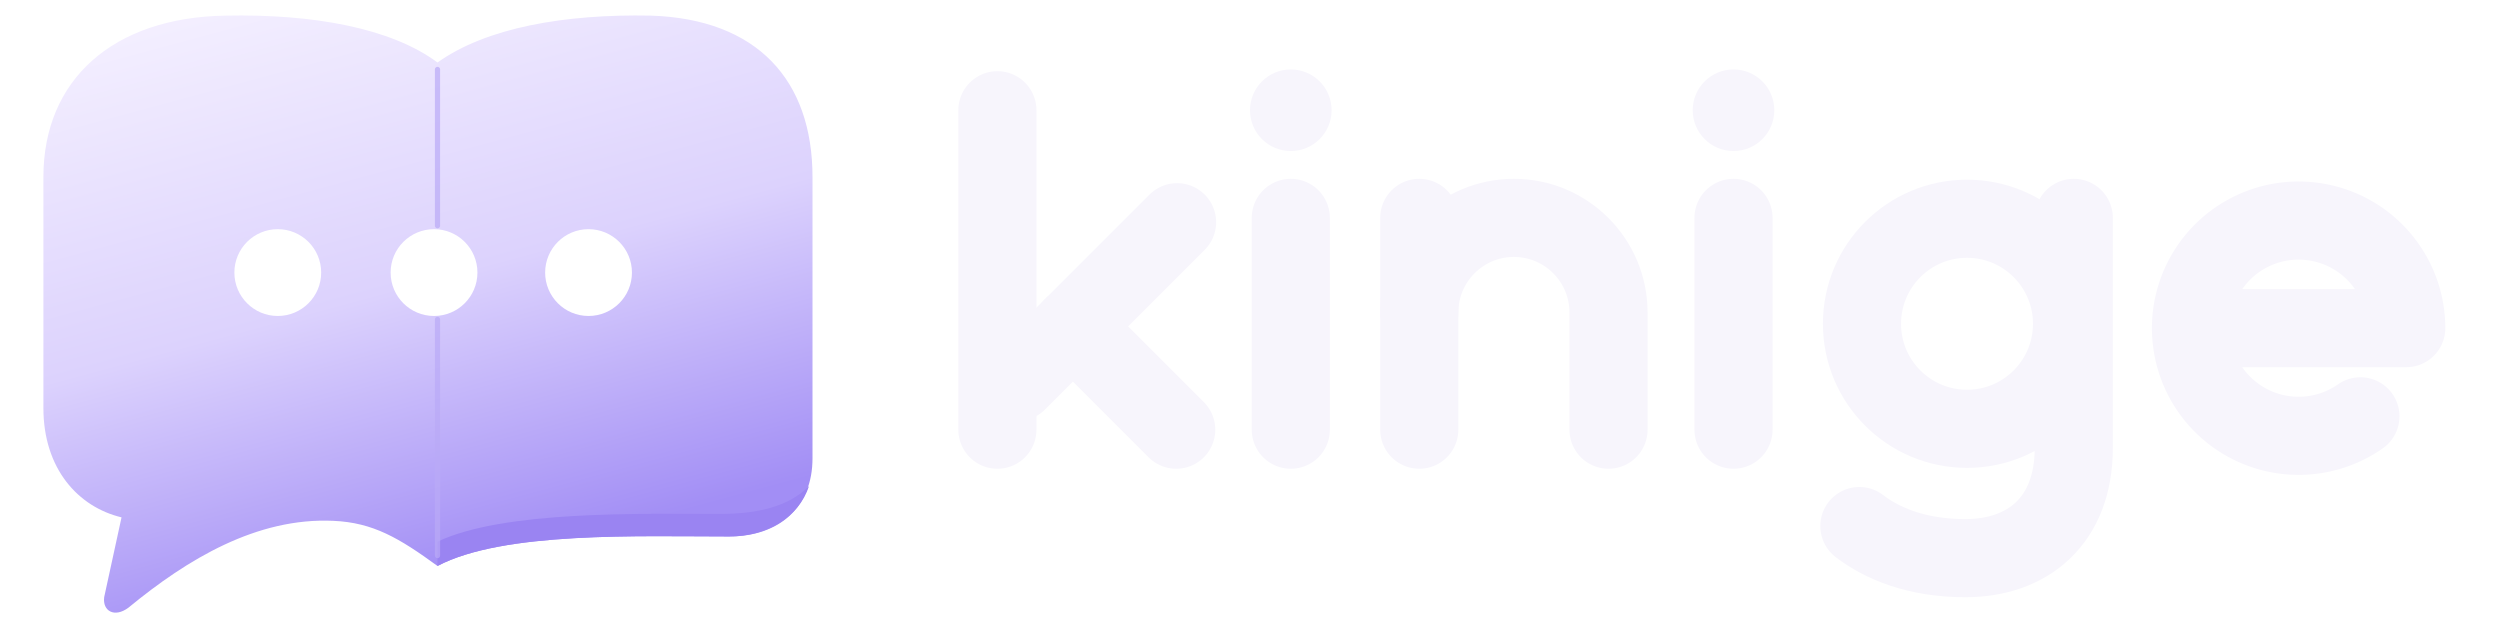
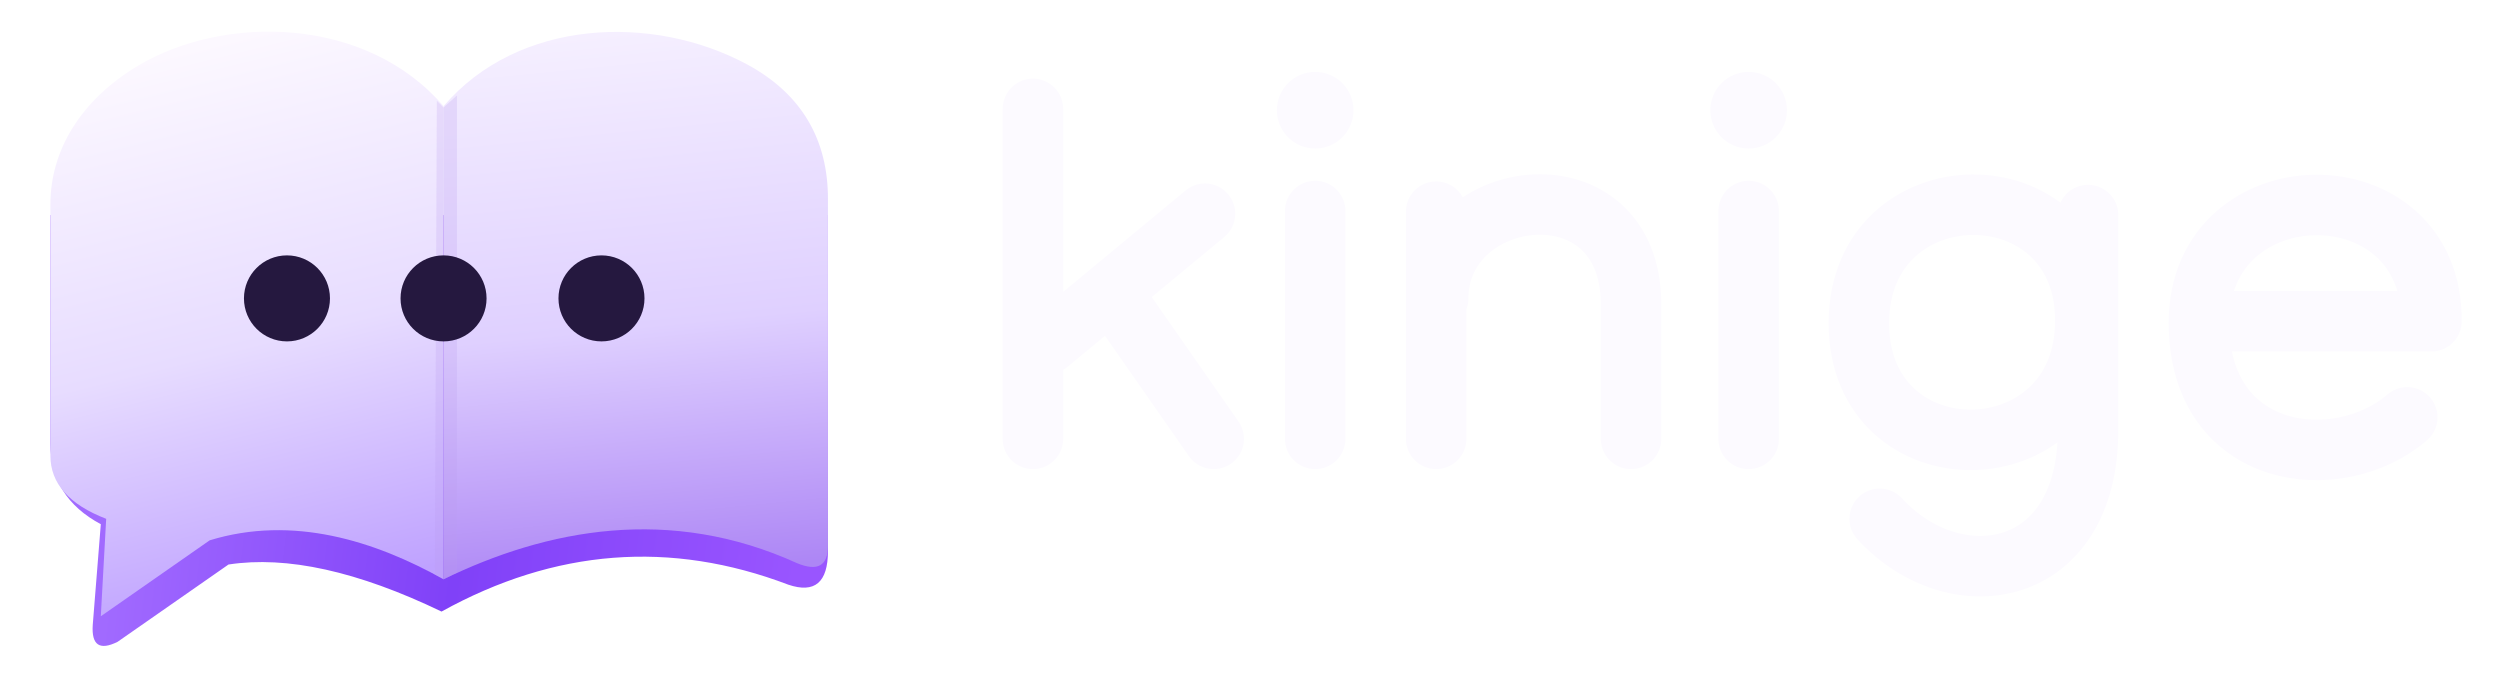
- <svg xmlns="http://www.w3.org/2000/svg" viewBox="300 140 1440 370">
+ <svg xmlns="http://www.w3.org/2000/svg" viewBox="54 38 372 102" role="img" aria-labelledby="title desc">
  <defs>
-     <linearGradient id="kg" x1="0" y1="0" x2="0.35" y2="1">
-       <stop offset="0" stop-color="#F6F2FF" />
-       <stop offset=".55" stop-color="#DCD2FD" />
-       <stop offset="1" stop-color="#A28EF5" />
+     <linearGradient id="left-page" x1="91" y1="43" x2="111" y2="124" gradientUnits="userSpaceOnUse">
+       <stop stop-color="#fcf8ff" />
+       <stop offset=".54" stop-color="#e7dcff" />
+       <stop offset="1" stop-color="#bfa2ff" />
    </linearGradient>
-     <linearGradient id="kgl" x1="0" y1="0" x2="0.35" y2="1">
-       <stop offset="0" stop-color="#B9A9FA" />
-       <stop offset=".55" stop-color="#9580F4" />
-       <stop offset="1" stop-color="#6A52E6" />
+     <linearGradient id="right-page" x1="143" y1="43" x2="151" y2="124" gradientUnits="userSpaceOnUse">
+       <stop stop-color="#f5efff" />
+       <stop offset=".54" stop-color="#dfd0ff" />
+       <stop offset="1" stop-color="#ad86f5" />
+     </linearGradient>
+     <linearGradient id="edge" x1="71" y1="117" x2="172" y2="129" gradientUnits="userSpaceOnUse">
+       <stop stop-color="#a16aff" />
+       <stop offset=".5" stop-color="#8041f8" />
+       <stop offset="1" stop-color="#9955ff" />
    </linearGradient>
  </defs>
-   <g transform="translate(290 120)">
-     <path fill="url(#kg)" fill-rule="evenodd" d="M35 122C35 66 75 30 140 29C190 28 235 36 262 56C290 36 335 28 385 29C446 31 478 66 478 122L478 284C478 312 459 329 430 329C378 329 300 326 262 346C240 330 225 321 202 320C158 318 118 342 84 370C76 376 69 372 70 364L80 318C55 312 35 290 35 255ZM195 177A25 25 0 1 0 145 177A25 25 0 1 0 195 177ZM285 177A25 25 0 1 0 235 177A25 25 0 1 0 285 177ZM374 177A25 25 0 1 0 324 177A25 25 0 1 0 374 177Z" />
-     <path fill="#9A84F2" d="M262 346C300 326 378 329 430 329C452 329 470 318 476 300C464 312 446 316 425 316C378 316 300 314 262 332Z" />
-     <path d="M262 60V150M262 204V340" stroke="#B9AAF7" stroke-width="3" stroke-linecap="round" opacity=".7" />
+   <g id="book-chat-symbol">
+     <path id="page-edge-and-tail" fill="url(#edge)" d="M61.5 104Q61.5 112 69 116L67.8 131Q67.5 135.5 71.5 133.5L88 122Q101 120 119.7 129Q145 115 171.3 125Q177.2 127 177.2 120V70H61.5Z" />
+     <path id="left-page-shape" fill="url(#left-page)" d="M120 53.8C108.5 40.4 87.4 40.1 74.5 47.8C66 52.9 61.5 60.4 61.5 68.4V105.8Q61.5 112 69.8 115.2L69 129.7L85.2 118.4C97.6 114.6 109.8 118.5 120 124.2Z" />
+     <path id="right-page-shape" fill="url(#right-page)" d="M120 53.8C131.1 40.8 151.1 40 165.2 47.6C173.5 52.1 177.2 59 177.2 67.6V119.2Q177.2 123.7 172.6 121.8C153.7 113.2 135.4 116.7 120 124.2Z" />
+     <path id="soft-book-fold" fill="#b89aec" opacity=".23" d="M119 53L120 54L122 52.2V123.2L120 124.2L118.7 123.5Z" />
+     <g id="three-dots" fill="#25183f">
+       <circle cx="96.7" cy="82.4" r="6.4" />
+       <circle cx="120" cy="82.4" r="6.4" />
+       <circle cx="143.5" cy="82.4" r="6.4" />
+     </g>
  </g>
-   <g fill="none" stroke="#F7F5FC" stroke-width="45" stroke-linecap="round" stroke-linejoin="round">
-     <path d="M874.5 203.5V387.5" />
-     <path d="M978 268L886 360" />
-     <path d="M918 328L977.5 387.5" />
-     <path d="M1043.5 265.5V387.5" />
-     <path d="M1117.5 387.5V265.5" />
-     <path d="M1117.5 320A54.5 54.5 0 0 1 1226.5 320V387.5" />
-     <path d="M1298.5 265.5V387.5" />
-     <circle cx="1433" cy="326.5" r="60.5" />
-     <path d="M1494.5 265.5V398C1494.5 440 1468 461.5 1432 461.5C1404 461.5 1384 453 1371 443" />
-     <path d="M1562 329H1686A62 62 0 1 0 1659.6 379.8" />
-   </g>
-   <g fill="#F7F5FC">
-     <circle cx="1043.5" cy="203.5" r="23.5" />
-     <circle cx="1298.5" cy="203.5" r="23.5" />
+   <g id="kinige-wordmark" fill="none" stroke="#fcfaff" stroke-width="9" stroke-linecap="round" stroke-linejoin="round" aria-label="kinige">
+     <path id="letter-k" d="M207.7 54.2V103.3M233.3 69.8L210 89.1M219.4 81.5L234.6 103.3" />
+     <path id="letter-i-first" d="M249.7 69.4V103.3" />
+     <circle id="dot-i-first" cx="249.7" cy="54.4" r="5.7" fill="#fcfaff" stroke="none" />
+     <path id="letter-n" d="M267.7 103.3V69.5M268 82.4C268 65.5 296.7 61.8 296.7 83.3V103.3" />
+     <path id="letter-i-second" d="M314.2 69.4V103.3" />
+     <circle id="dot-i-second" cx="314.2" cy="54.4" r="5.7" fill="#fcfaff" stroke="none" />
+     <path id="letter-g" d="M364.7 70V102C364.7 124.4 344.8 127.3 333.7 115.2M364.3 85.7C364.3 62.5 330.6 62.8 330.6 86.1C330.6 109.5 364.3 109.1 364.3 85.7Z" />
+     <path id="letter-e" d="M382.1 85.8H415.8C416 62.5 381.2 62.9 381.2 86C381.2 106.6 402 108.9 412.2 100.1" />
  </g>
</svg>
